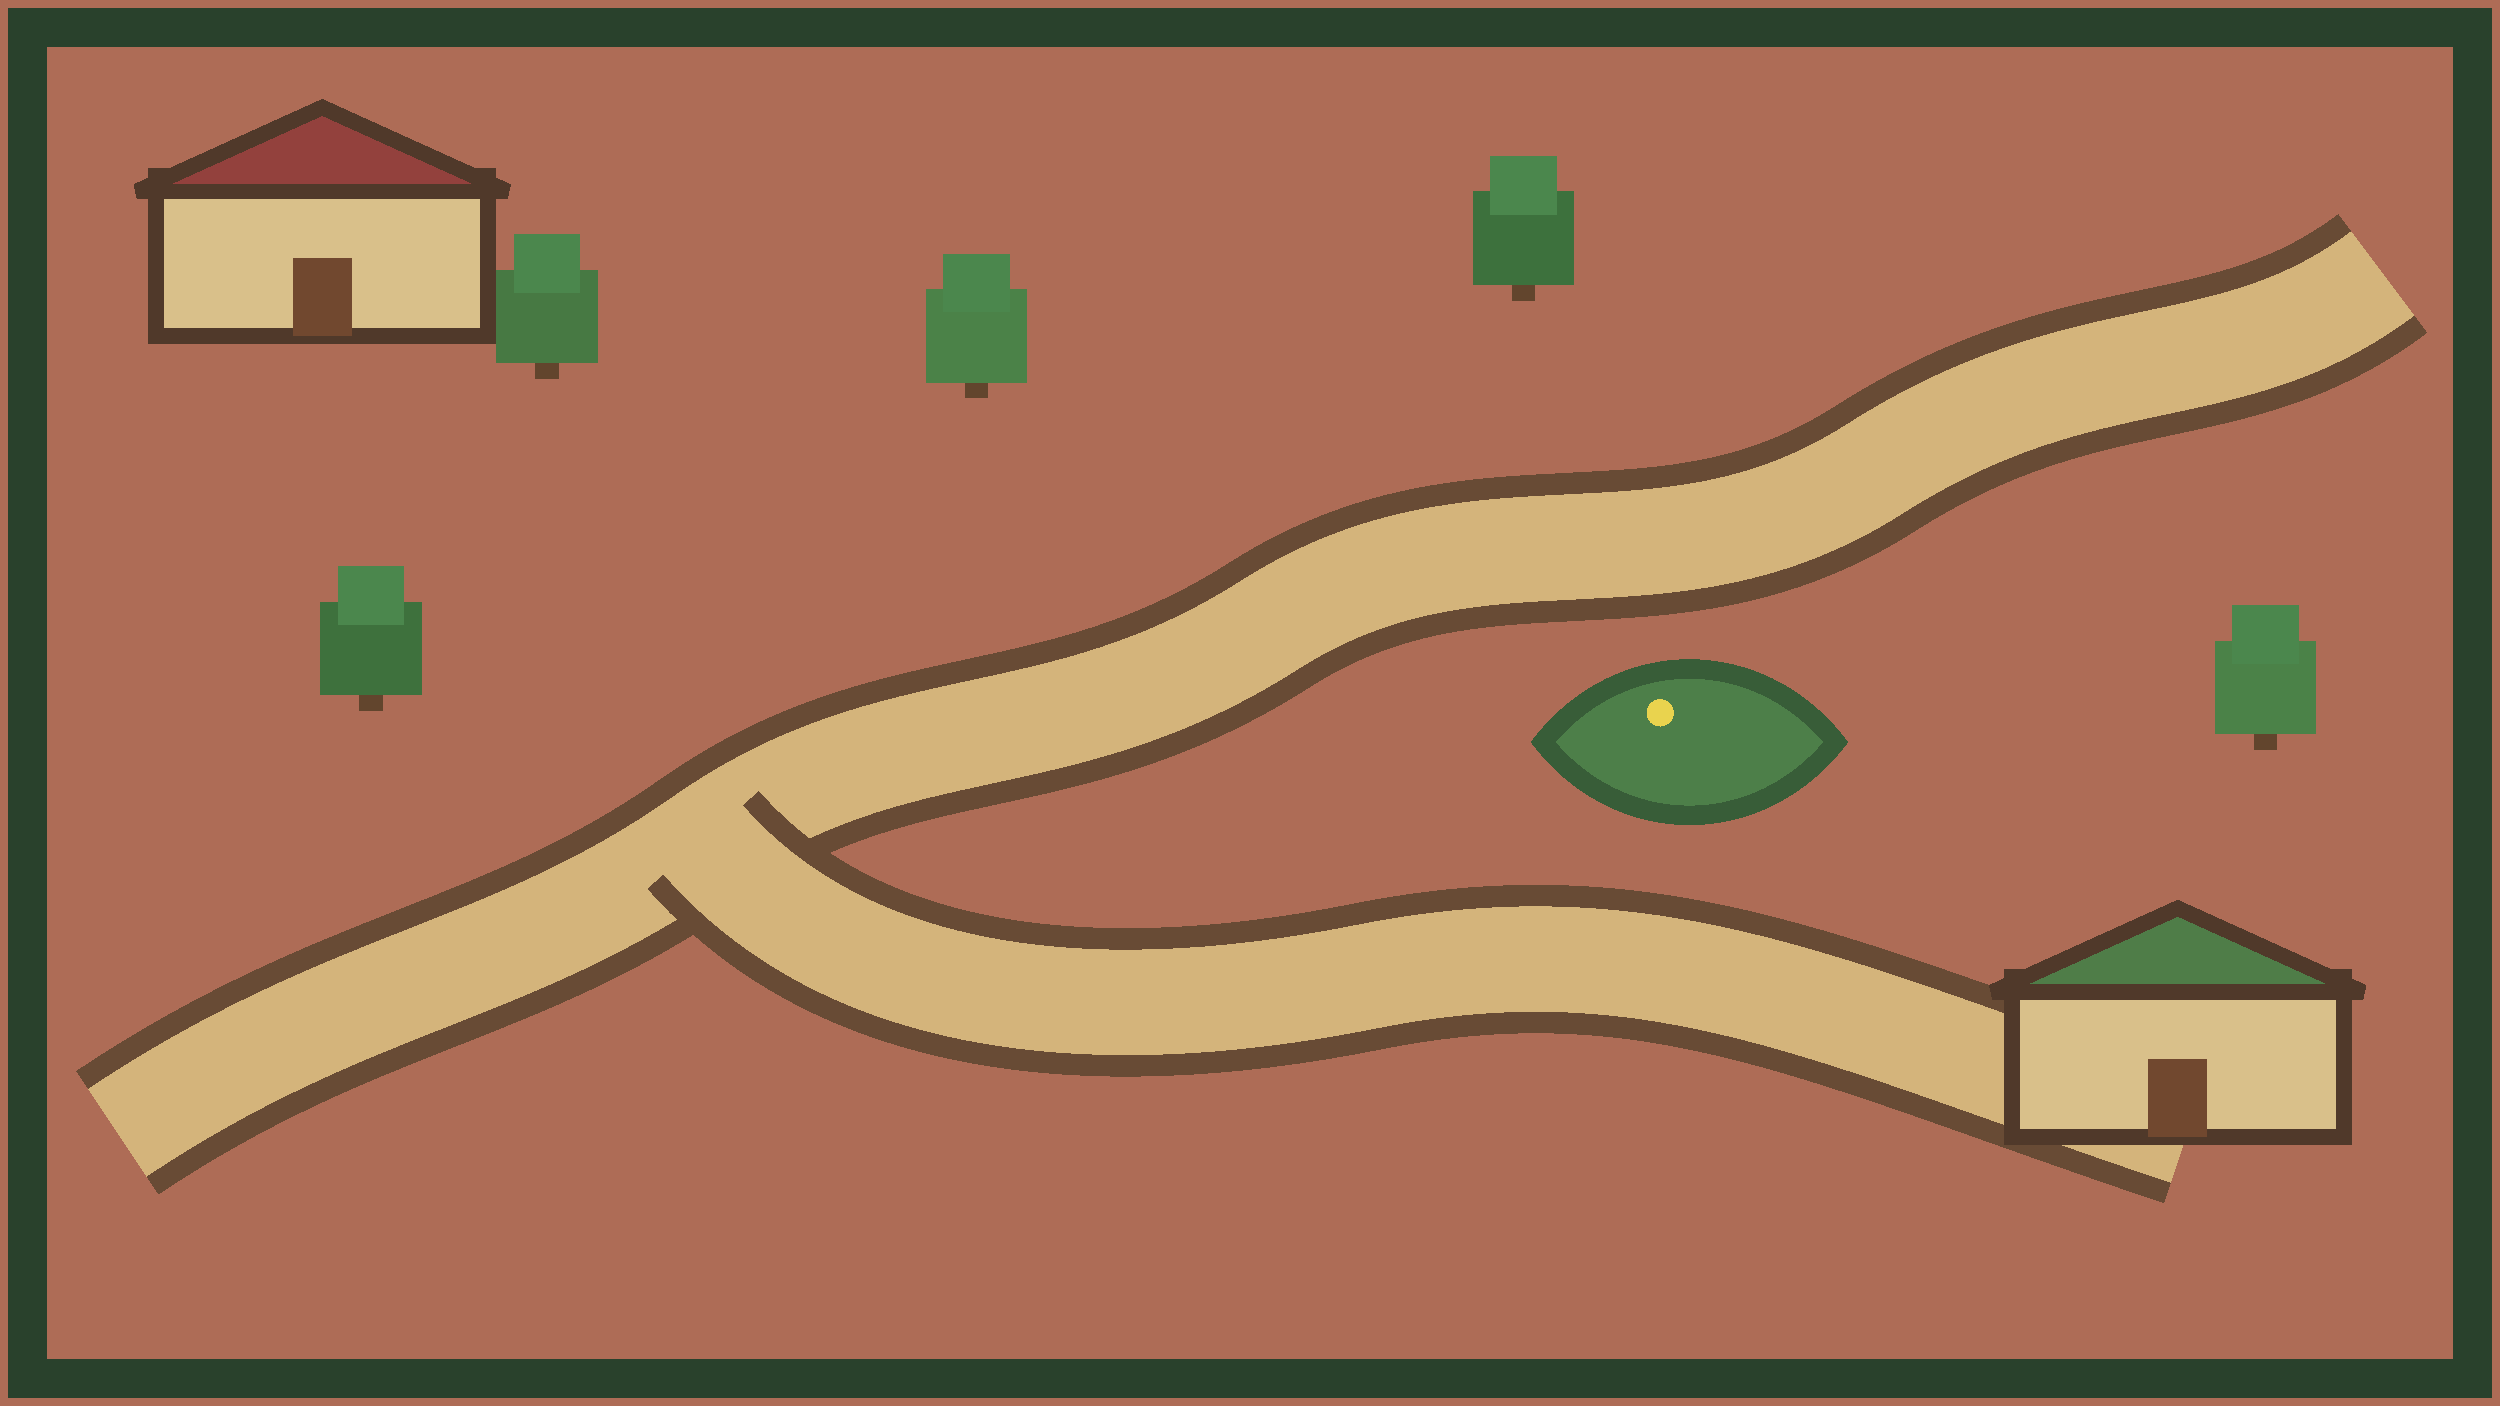
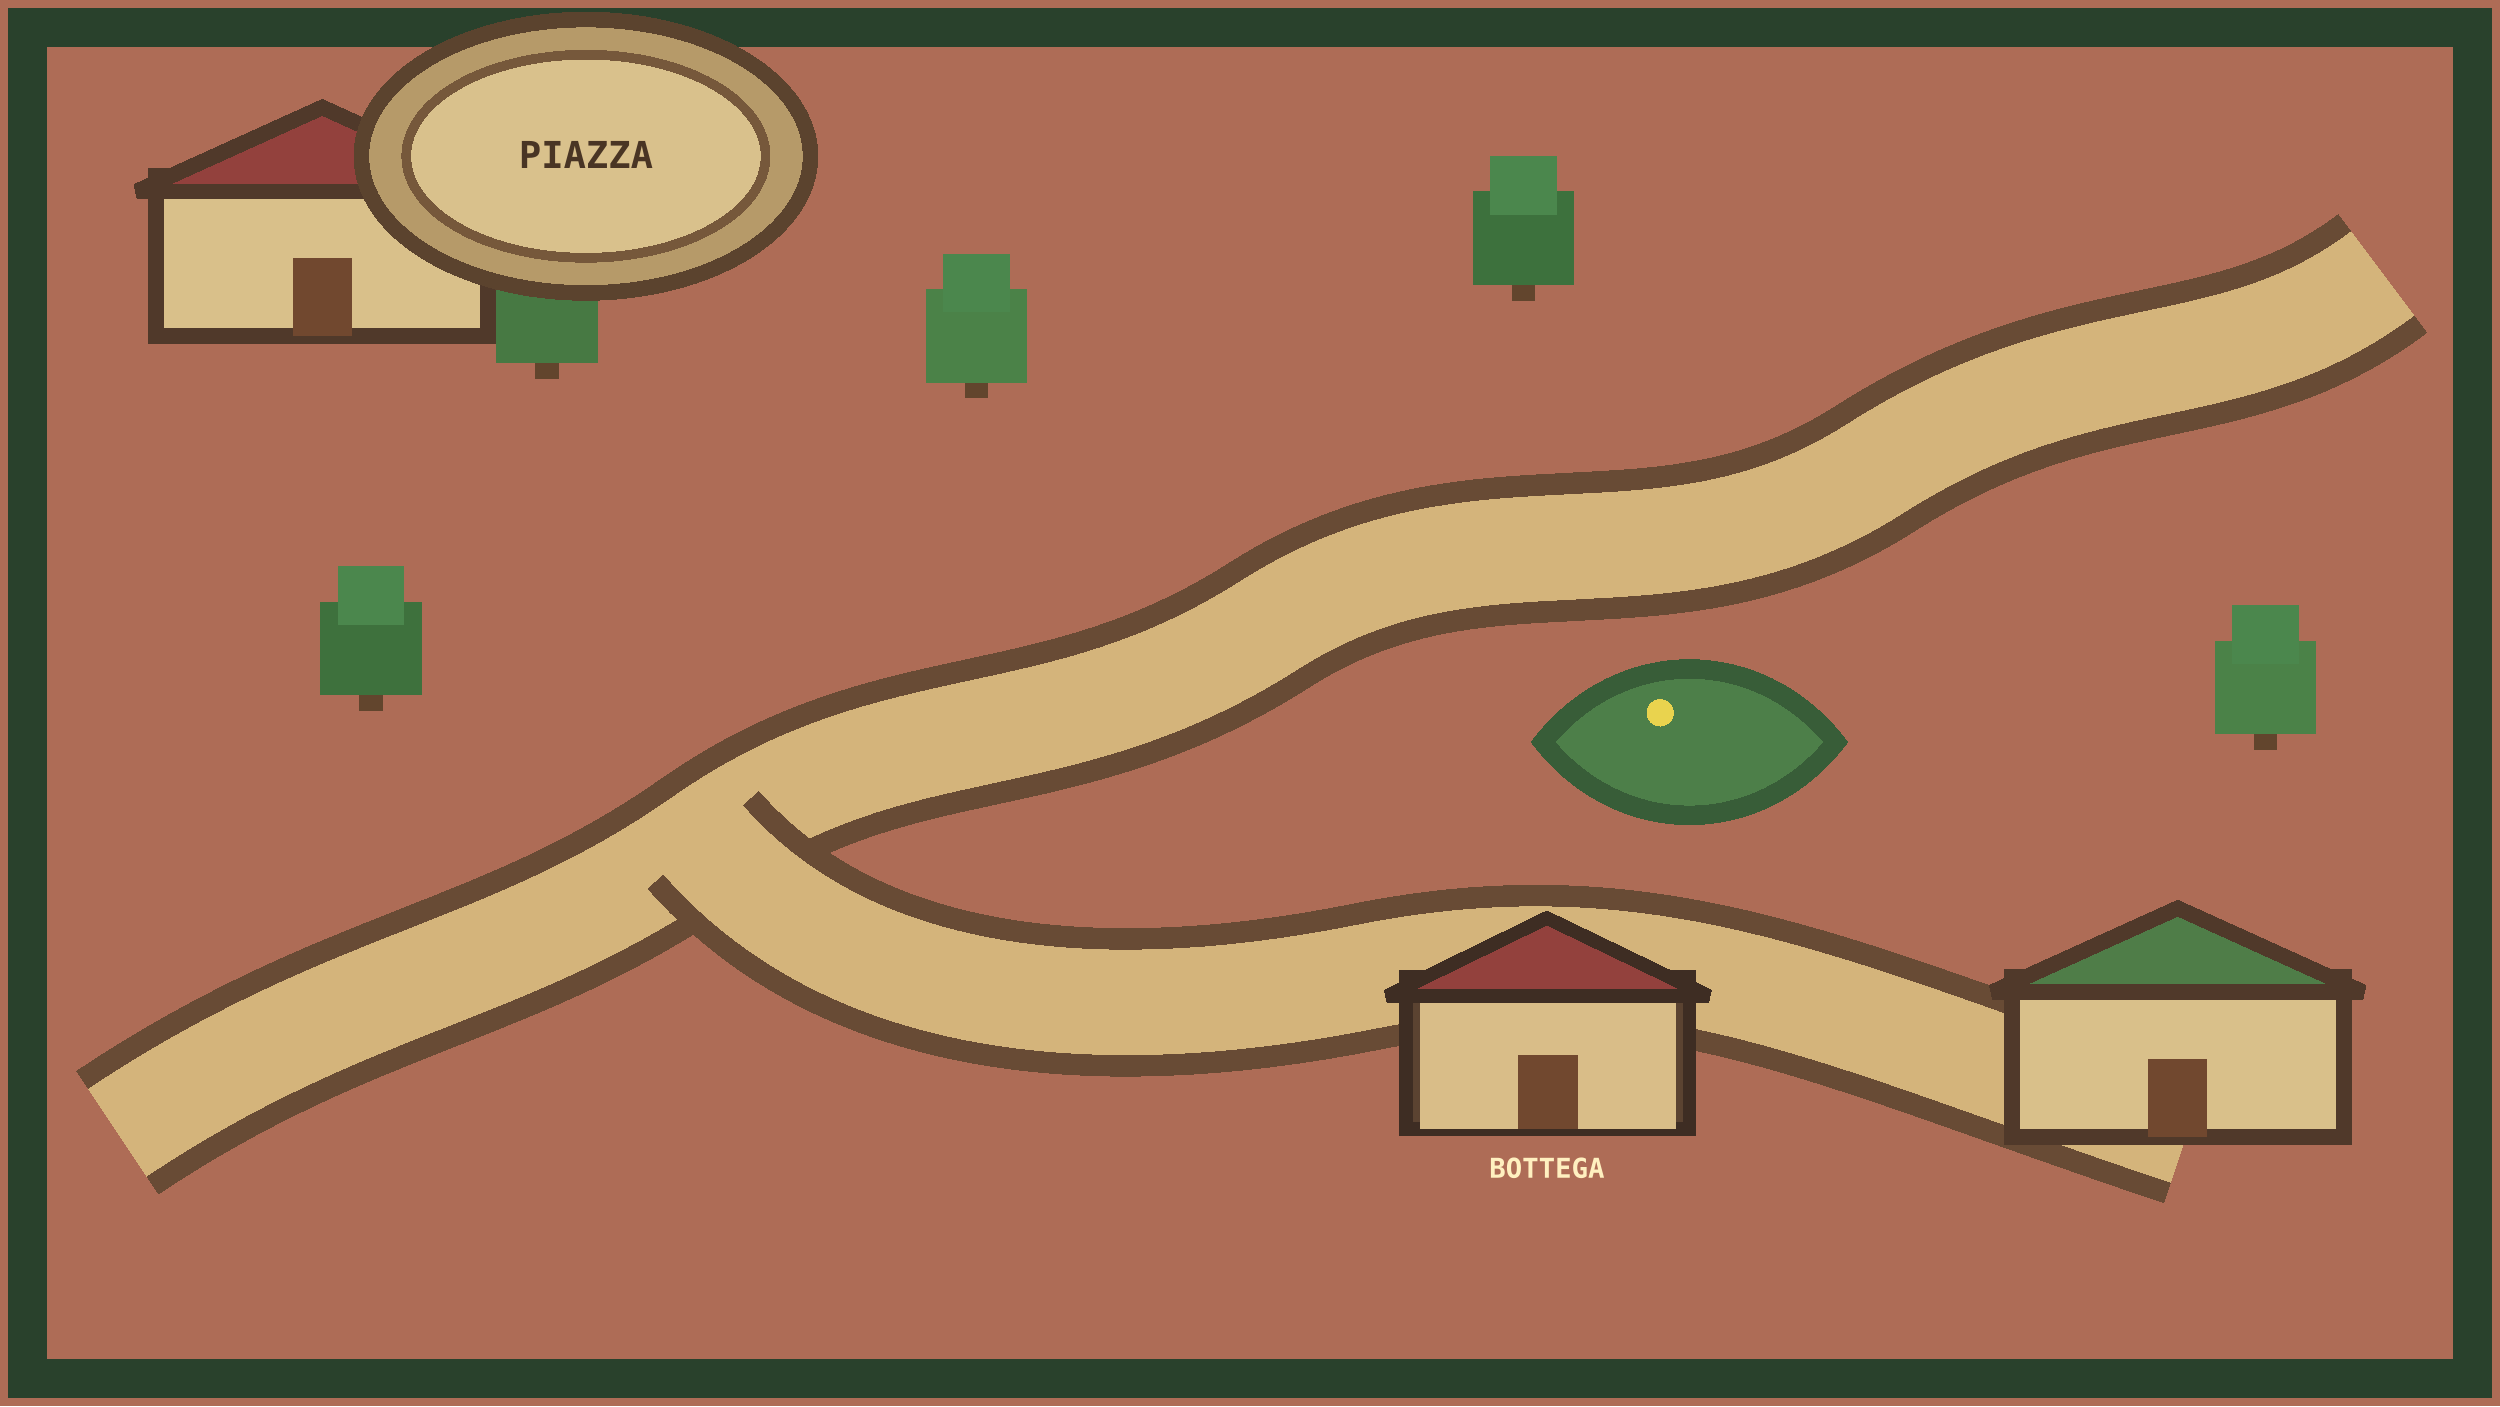
<svg xmlns="http://www.w3.org/2000/svg" width="1280" height="720" viewBox="0 0 1280 720" shape-rendering="crispEdges">
  <rect width="1280" height="720" fill="#ae6c56" />
  <rect x="14" y="14" width="1252" height="692" fill="none" stroke="#29412c" stroke-width="20" />
  <path d="M60 580C180 500 260 500 360 430S540 390 650 320S850 310 960 240S1140 200 1220 140" fill="none" stroke="#684b35" stroke-width="76" />
  <path d="M60 580C180 500 260 500 360 430S540 390 650 320S850 310 960 240S1140 200 1220 140" fill="none" stroke="#d4b47b" stroke-width="54" />
  <path d="M360 430C430 510 550 530 700 500S940 520 1120 580" fill="none" stroke="#684b35" stroke-width="76" />
  <path d="M360 430C430 510 550 530 700 500S940 520 1120 580" fill="none" stroke="#d4b47b" stroke-width="54" />
  <g>
    <rect x="80" y="90" width="170" height="82" fill="#d9c08a" stroke="#50392a" stroke-width="8" />
    <path d="M70 98L165 55L260 98Z" fill="#93413d" stroke="#50392a" stroke-width="8" />
    <rect x="150" y="132" width="30" height="40" fill="#71482f" />
  </g>
  <g>
    <rect x="1030" y="500" width="170" height="82" fill="#d9c08a" stroke="#50392a" stroke-width="8" />
    <path d="M1020 508L1115 465L1210 508Z" fill="#4f7d48" stroke="#50392a" stroke-width="8" />
    <rect x="1100" y="542" width="30" height="40" fill="#71482f" />
  </g>
  <g transform="translate(280 160)">
    <rect x="-6" y="0" width="12" height="34" fill="#62452d" />
    <rect x="-26" y="-22" width="52" height="48" fill="#477943" />
    <rect x="-17" y="-40" width="34" height="30" fill="#4b874d" />
  </g>
  <g transform="translate(190 330)">
    <rect x="-6" y="0" width="12" height="34" fill="#62452d" />
    <rect x="-26" y="-22" width="52" height="48" fill="#3e713d" />
    <rect x="-17" y="-40" width="34" height="30" fill="#4b874d" />
  </g>
  <g transform="translate(500 170)">
    <rect x="-6" y="0" width="12" height="34" fill="#62452d" />
    <rect x="-26" y="-22" width="52" height="48" fill="#4b8248" />
    <rect x="-17" y="-40" width="34" height="30" fill="#4b874d" />
  </g>
  <g transform="translate(780 120)">
    <rect x="-6" y="0" width="12" height="34" fill="#62452d" />
    <rect x="-26" y="-22" width="52" height="48" fill="#3d713d" />
    <rect x="-17" y="-40" width="34" height="30" fill="#4b874d" />
  </g>
  <g transform="translate(1160 350)">
    <rect x="-6" y="0" width="12" height="34" fill="#62452d" />
    <rect x="-26" y="-22" width="52" height="48" fill="#4b8248" />
    <rect x="-17" y="-40" width="34" height="30" fill="#4b874d" />
  </g>
  <g>
    <path d="M790 380C830 330 900 330 940 380C900 430 830 430 790 380Z" fill="#4d7f49" stroke="#385d38" stroke-width="10" />
    <circle cx="850" cy="365" r="7" fill="#e9d34e" />
  </g>
+   <g>
+     <ellipse cx="300" cy="80" rx="115" ry="70" fill="#b69a69" stroke="#5b432e" stroke-width="8" />
+     <ellipse cx="300" cy="80" rx="92" ry="52" fill="#d9c18c" stroke="#76583b" stroke-width="5" />
+     <text x="300" y="86" text-anchor="middle" font-family="monospace" font-size="19" font-weight="700" fill="#493524">PIAZZA</text>
+   </g>
+   <g>
+     <rect x="720" y="500" width="145" height="78" fill="#5b4331" stroke="#3e2d23" stroke-width="7" />
+     <rect x="727" y="508" width="131" height="70" fill="#d9bd88" />
+     <path d="M710 510L792 470L875 510Z" fill="#93413d" stroke="#3e2d23" stroke-width="7" />
+     <rect x="777" y="540" width="31" height="38" fill="#71482f" />
+     <text x="792" y="603" text-anchor="middle" font-family="monospace" font-size="14" font-weight="700" fill="#fff0c0">BOTTEGA</text>
+   </g>
</svg>
